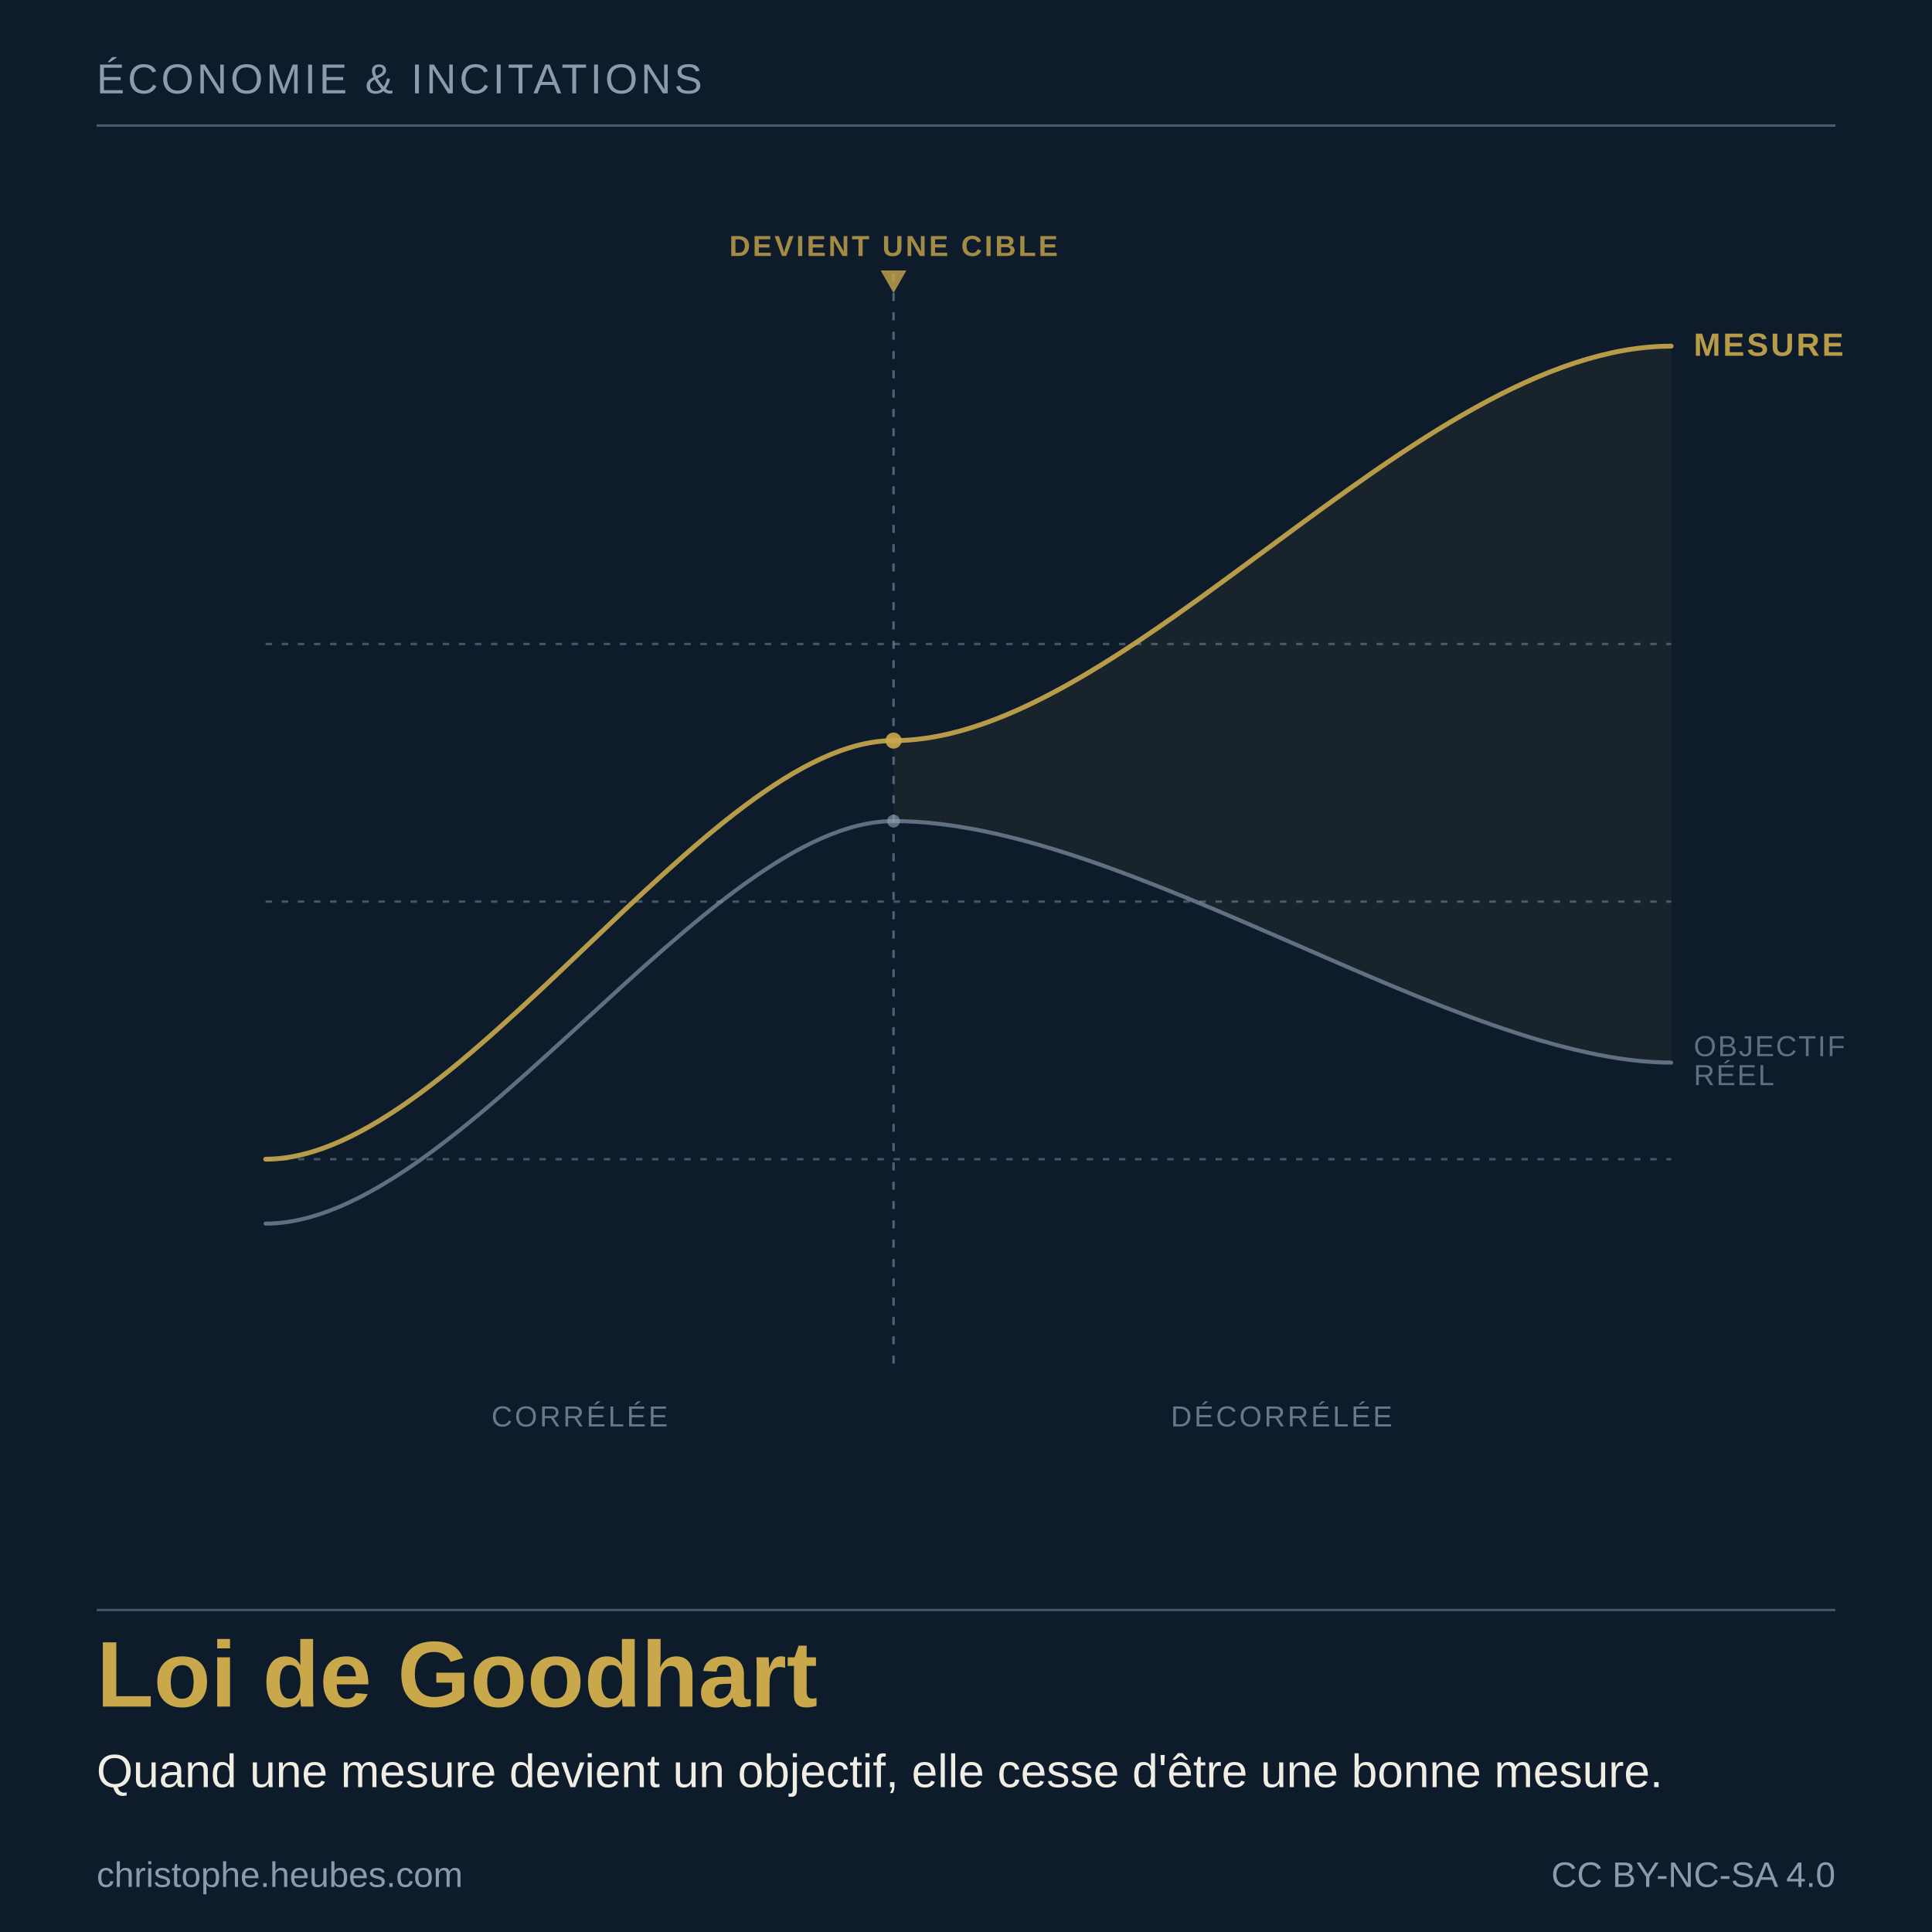
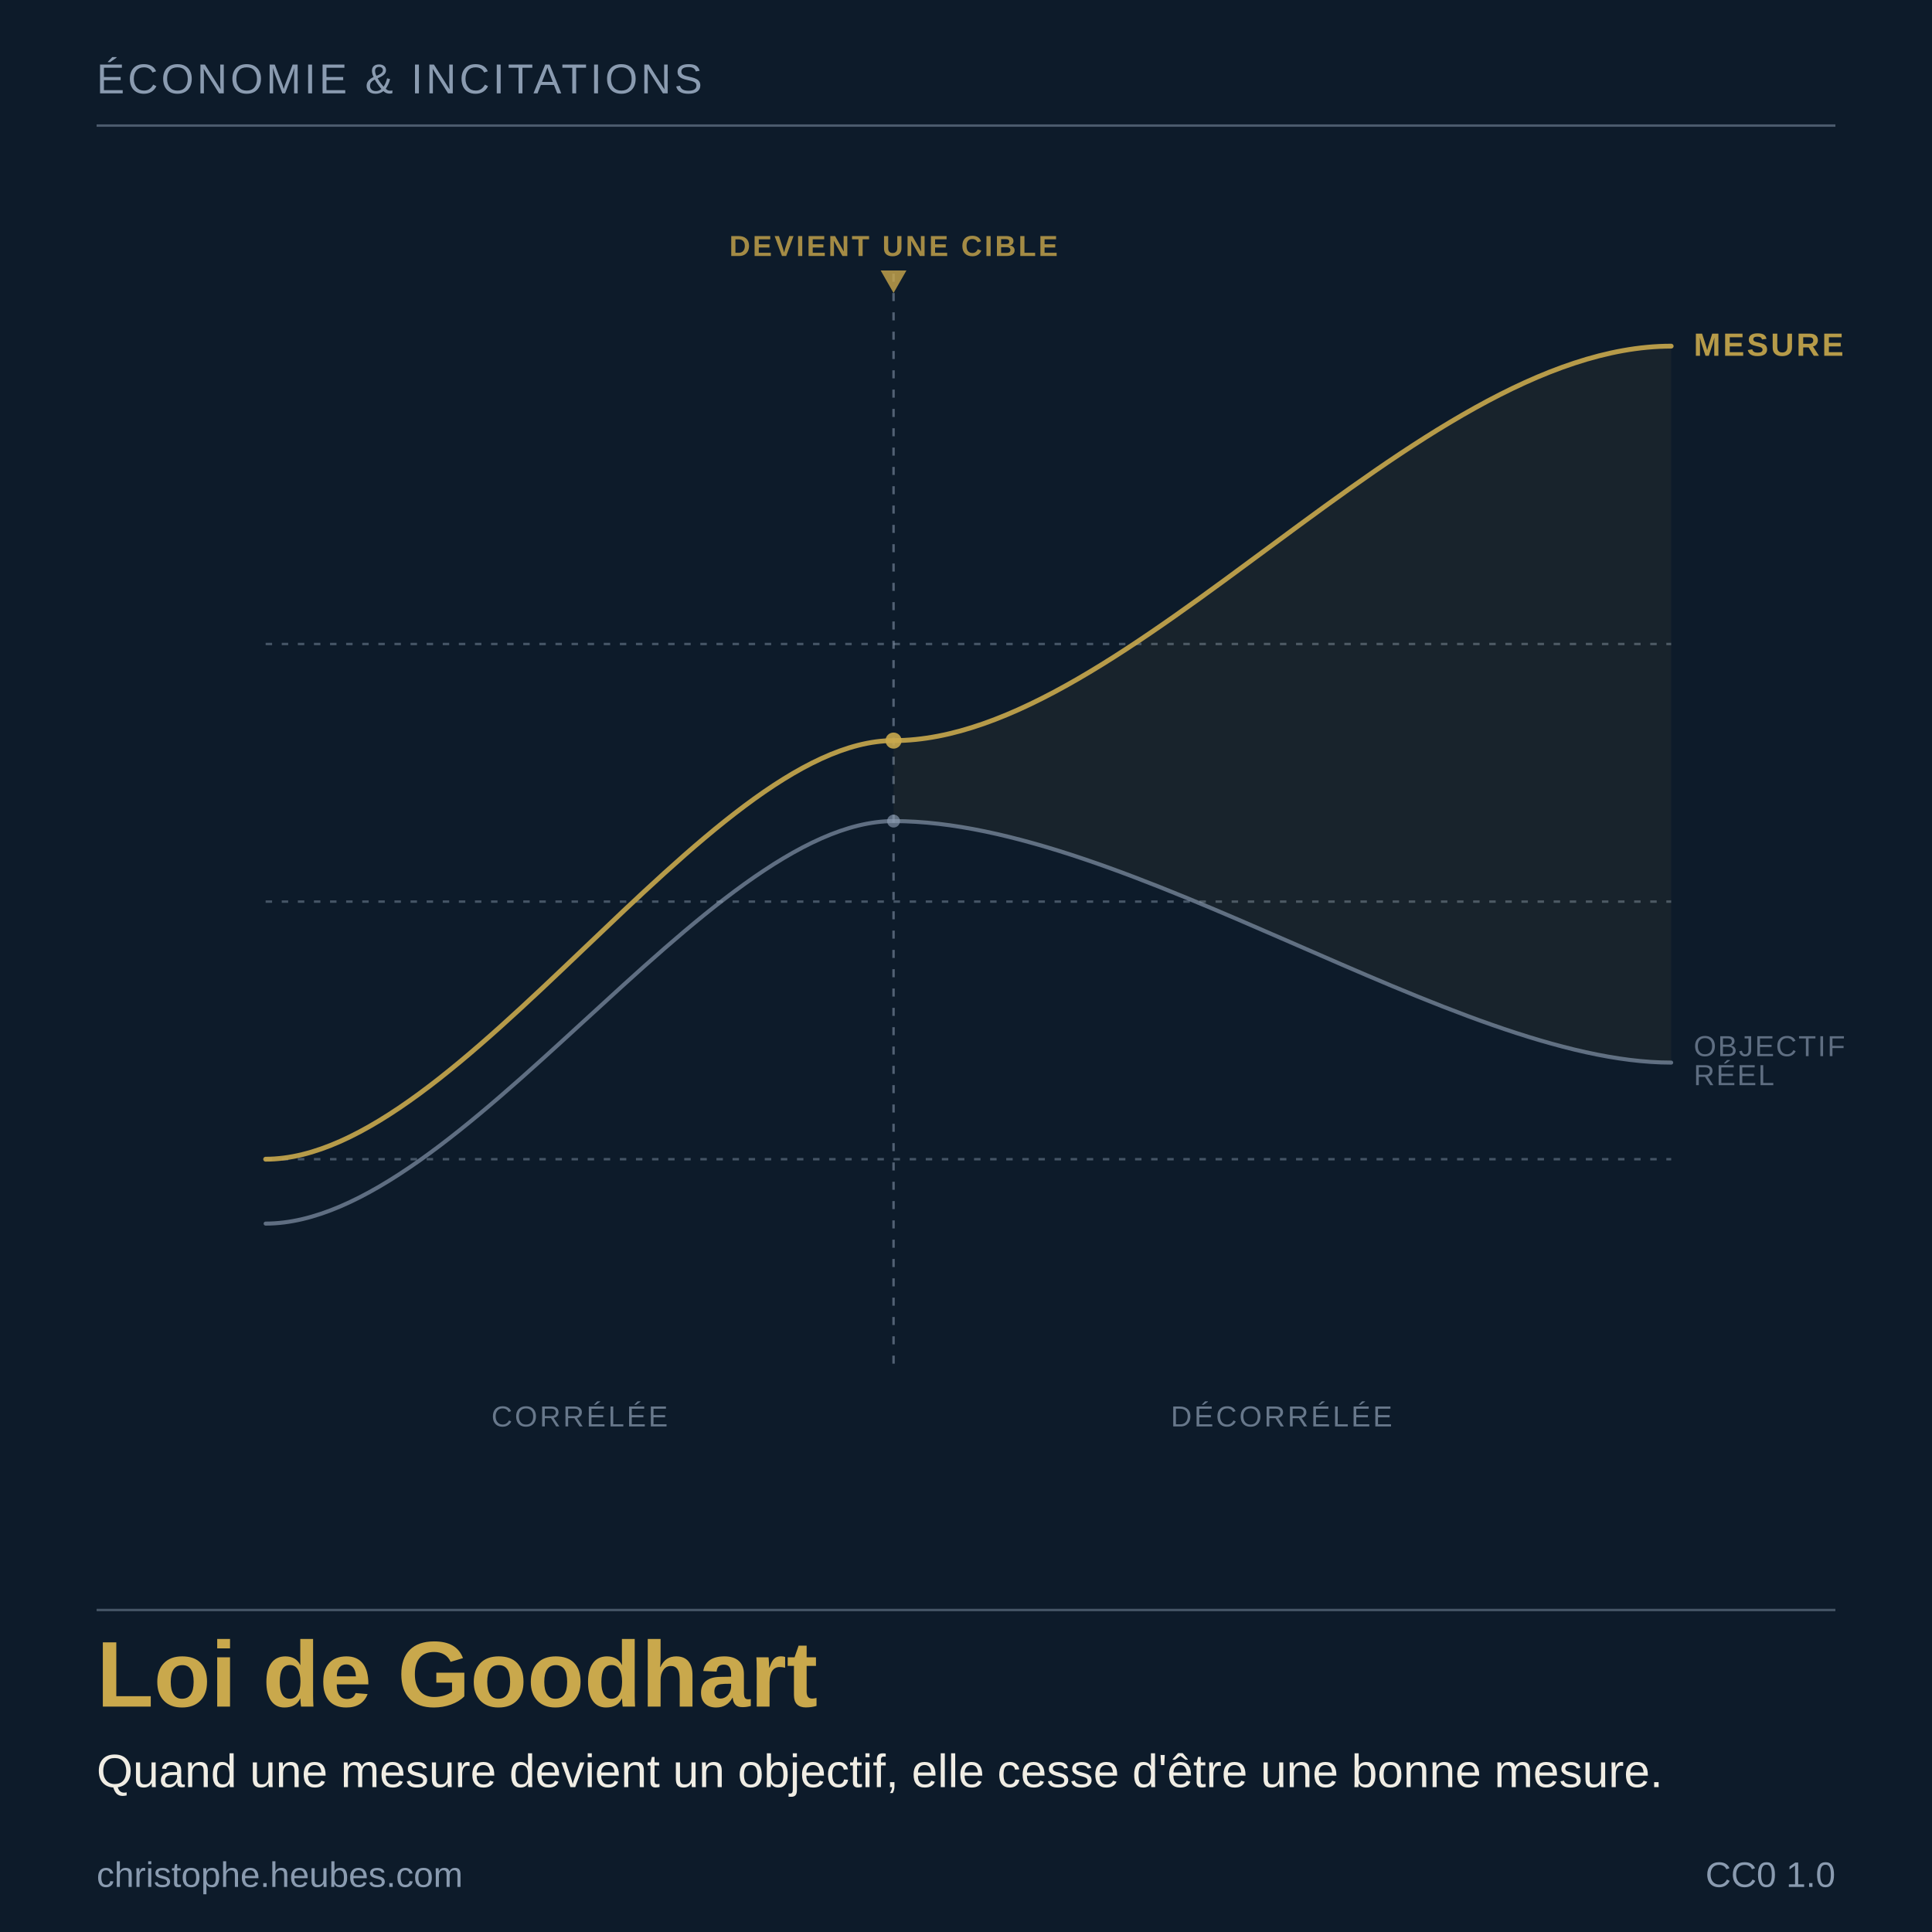
<svg xmlns="http://www.w3.org/2000/svg" viewBox="0 0 1200 1200" width="1200" height="1200">
  <rect width="1200" height="1200" fill="#0D1B2A" />
  <text x="60" y="58" font-family="'Ubuntu', 'Helvetica Neue', Arial, sans-serif" font-weight="500" font-size="26" fill="#8A9BB0" letter-spacing="2">ÉCONOMIE &amp; INCITATIONS</text>
  <line x1="60" y1="78" x2="1140" y2="78" stroke="#8A9BB0" stroke-width="1.5" opacity="0.5" />
  <g transform="translate(0,0)">
    <line x1="165" y1="400" x2="1038" y2="400" stroke="#8A9BB0" stroke-width="1.5" stroke-dasharray="4 6" opacity="0.45" />
    <line x1="165" y1="560" x2="1038" y2="560" stroke="#8A9BB0" stroke-width="1.5" stroke-dasharray="4 6" opacity="0.45" />
    <line x1="165" y1="720" x2="1038" y2="720" stroke="#8A9BB0" stroke-width="1.5" stroke-dasharray="4 6" opacity="0.45" />
    <line x1="555" y1="170" x2="555" y2="850" stroke="#8A9BB0" stroke-width="1.5" stroke-dasharray="5 7" opacity="0.55" />
    <polygon points="547,168 563,168 555,182" fill="#C9A84C" opacity="0.80" />
    <text x="555" y="159" text-anchor="middle" font-family="'Ubuntu', 'Helvetica Neue', Arial, sans-serif" font-weight="700" font-size="18" letter-spacing="1.5" fill="#C9A84C" opacity="0.80">DEVIENT UNE CIBLE</text>
    <path d="M 555,460 C 700,460 880,215 1038,215              L 1038,660 C 905,660 700,510 555,510 Z" fill="#C9A84C" fill-opacity="0.06" />
    <path d="M 165,760 C 285,760 440,510 555,510              C 700,510 905,660 1038,660" fill="none" stroke="#8A9BB0" stroke-width="2.5" opacity="0.65" stroke-linejoin="round" stroke-linecap="round" />
    <path d="M 165,720 C 285,720 440,460 555,460              C 700,460 880,215 1038,215" fill="none" stroke="#C9A84C" stroke-width="3" opacity="0.90" stroke-linejoin="round" stroke-linecap="round" />
    <circle cx="555" cy="460" r="5" fill="#C9A84C" opacity="0.90" />
    <circle cx="555" cy="510" r="4" fill="#8A9BB0" opacity="0.65" />
    <text x="1052" y="221" text-anchor="start" font-family="'Ubuntu', 'Helvetica Neue', Arial, sans-serif" font-weight="700" font-size="20" letter-spacing="1.5" fill="#C9A84C" opacity="0.90">MESURE</text>
    <text x="1052" y="656" text-anchor="start" font-family="'Ubuntu', 'Helvetica Neue', Arial, sans-serif" font-weight="400" font-size="18" letter-spacing="1" fill="#8A9BB0" opacity="0.65">OBJECTIF</text>
    <text x="1052" y="674" text-anchor="start" font-family="'Ubuntu', 'Helvetica Neue', Arial, sans-serif" font-weight="400" font-size="18" letter-spacing="1" fill="#8A9BB0" opacity="0.65">RÉEL</text>
    <text x="360" y="886" text-anchor="middle" font-family="'Ubuntu', 'Helvetica Neue', Arial, sans-serif" font-weight="400" font-size="18" letter-spacing="1.5" fill="#8A9BB0" opacity="0.72">CORRÉLÉE</text>
    <text x="796" y="886" text-anchor="middle" font-family="'Ubuntu', 'Helvetica Neue', Arial, sans-serif" font-weight="400" font-size="18" letter-spacing="1.5" fill="#8A9BB0" opacity="0.72">DÉCORRÉLÉE</text>
  </g>
  <line x1="60" y1="1000" x2="1140" y2="1000" stroke="#8A9BB0" stroke-width="1.5" opacity="0.45" />
  <text x="60" y="1060" font-family="'Ubuntu', 'Helvetica Neue', Arial, sans-serif" font-weight="700" font-size="58" fill="#C9A84C">Loi de Goodhart</text>
  <text x="60" y="1110" font-family="'Ubuntu', 'Helvetica Neue', Arial, sans-serif" font-weight="400" font-size="29" fill="#F0EDE4">Quand une mesure devient un objectif, elle cesse d'être une bonne mesure.</text>
  <text x="60" y="1172" font-family="'Ubuntu', 'Helvetica Neue', Arial, sans-serif" font-weight="400" font-size="22" fill="#8A9BB0">christophe.heubes.com</text>
-   <text x="1140" y="1172" text-anchor="end" font-family="'Ubuntu', 'Helvetica Neue', Arial, sans-serif" font-weight="400" font-size="22" fill="#8A9BB0">CC BY-NC-SA 4.0</text>
+   <text x="1140" y="1172" text-anchor="end" font-family="'Ubuntu', 'Helvetica Neue', Arial, sans-serif" font-weight="400" font-size="22" fill="#8A9BB0">CC0 1.0</text>
</svg>
